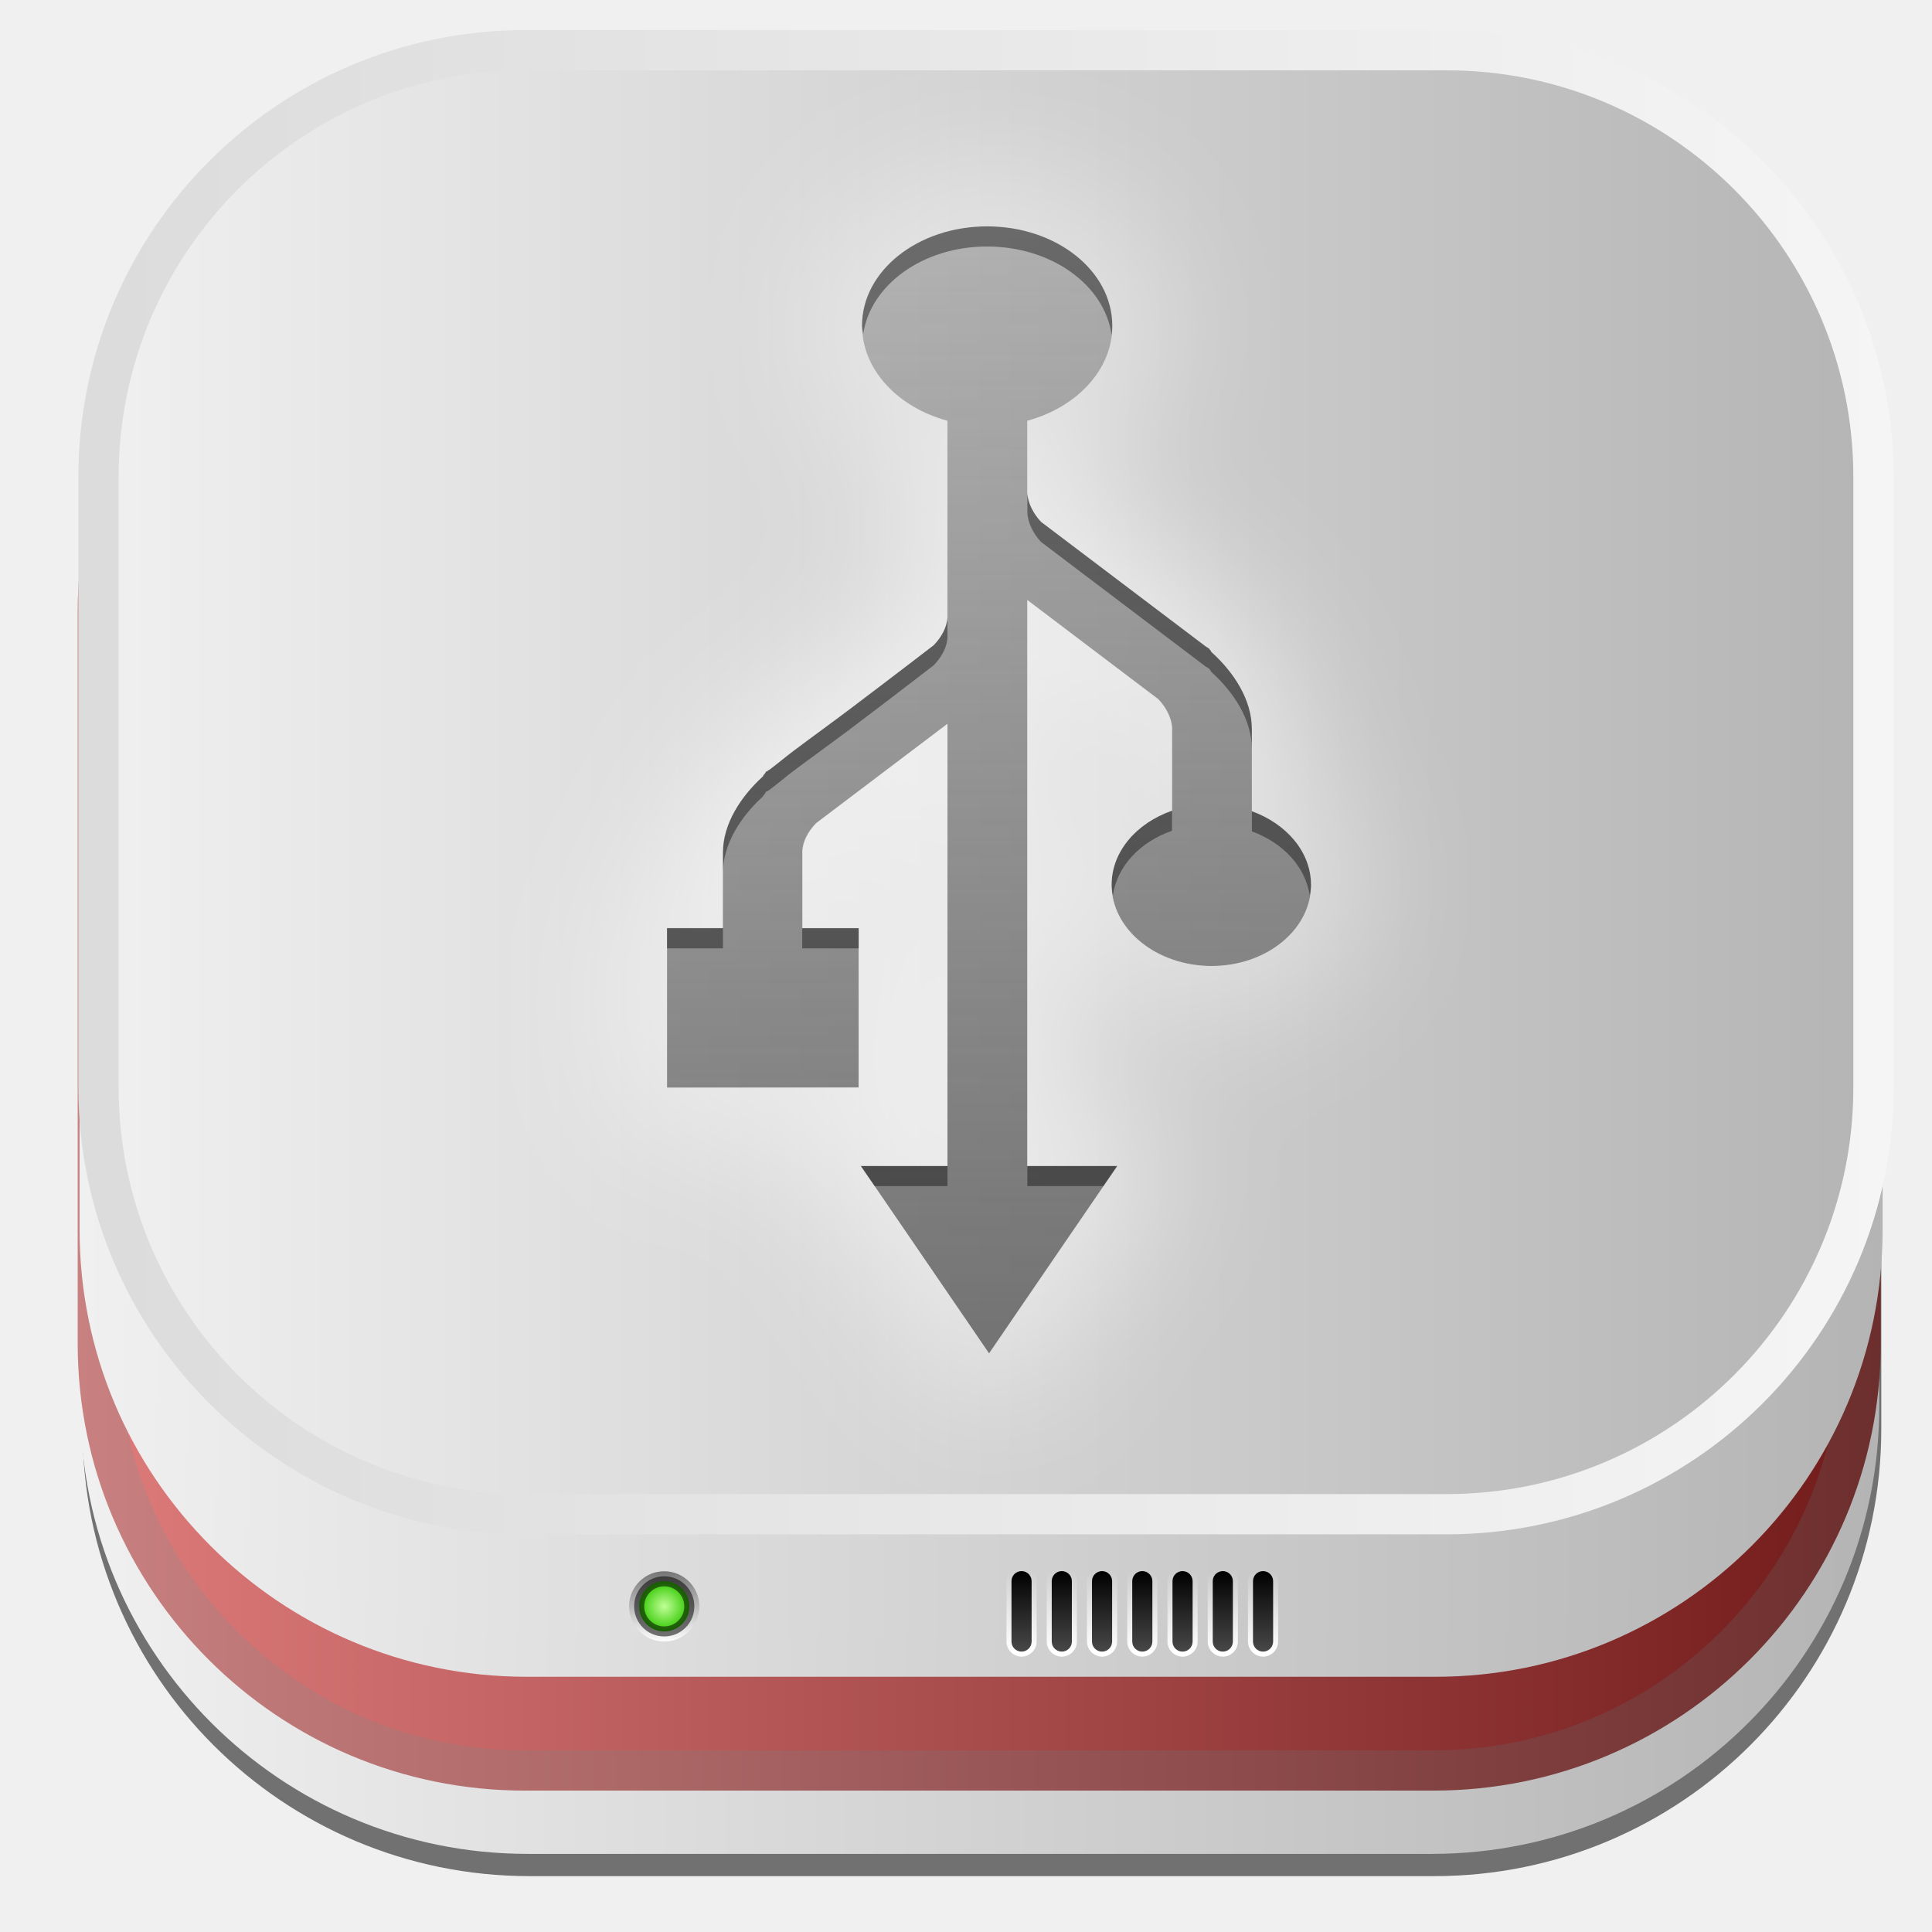
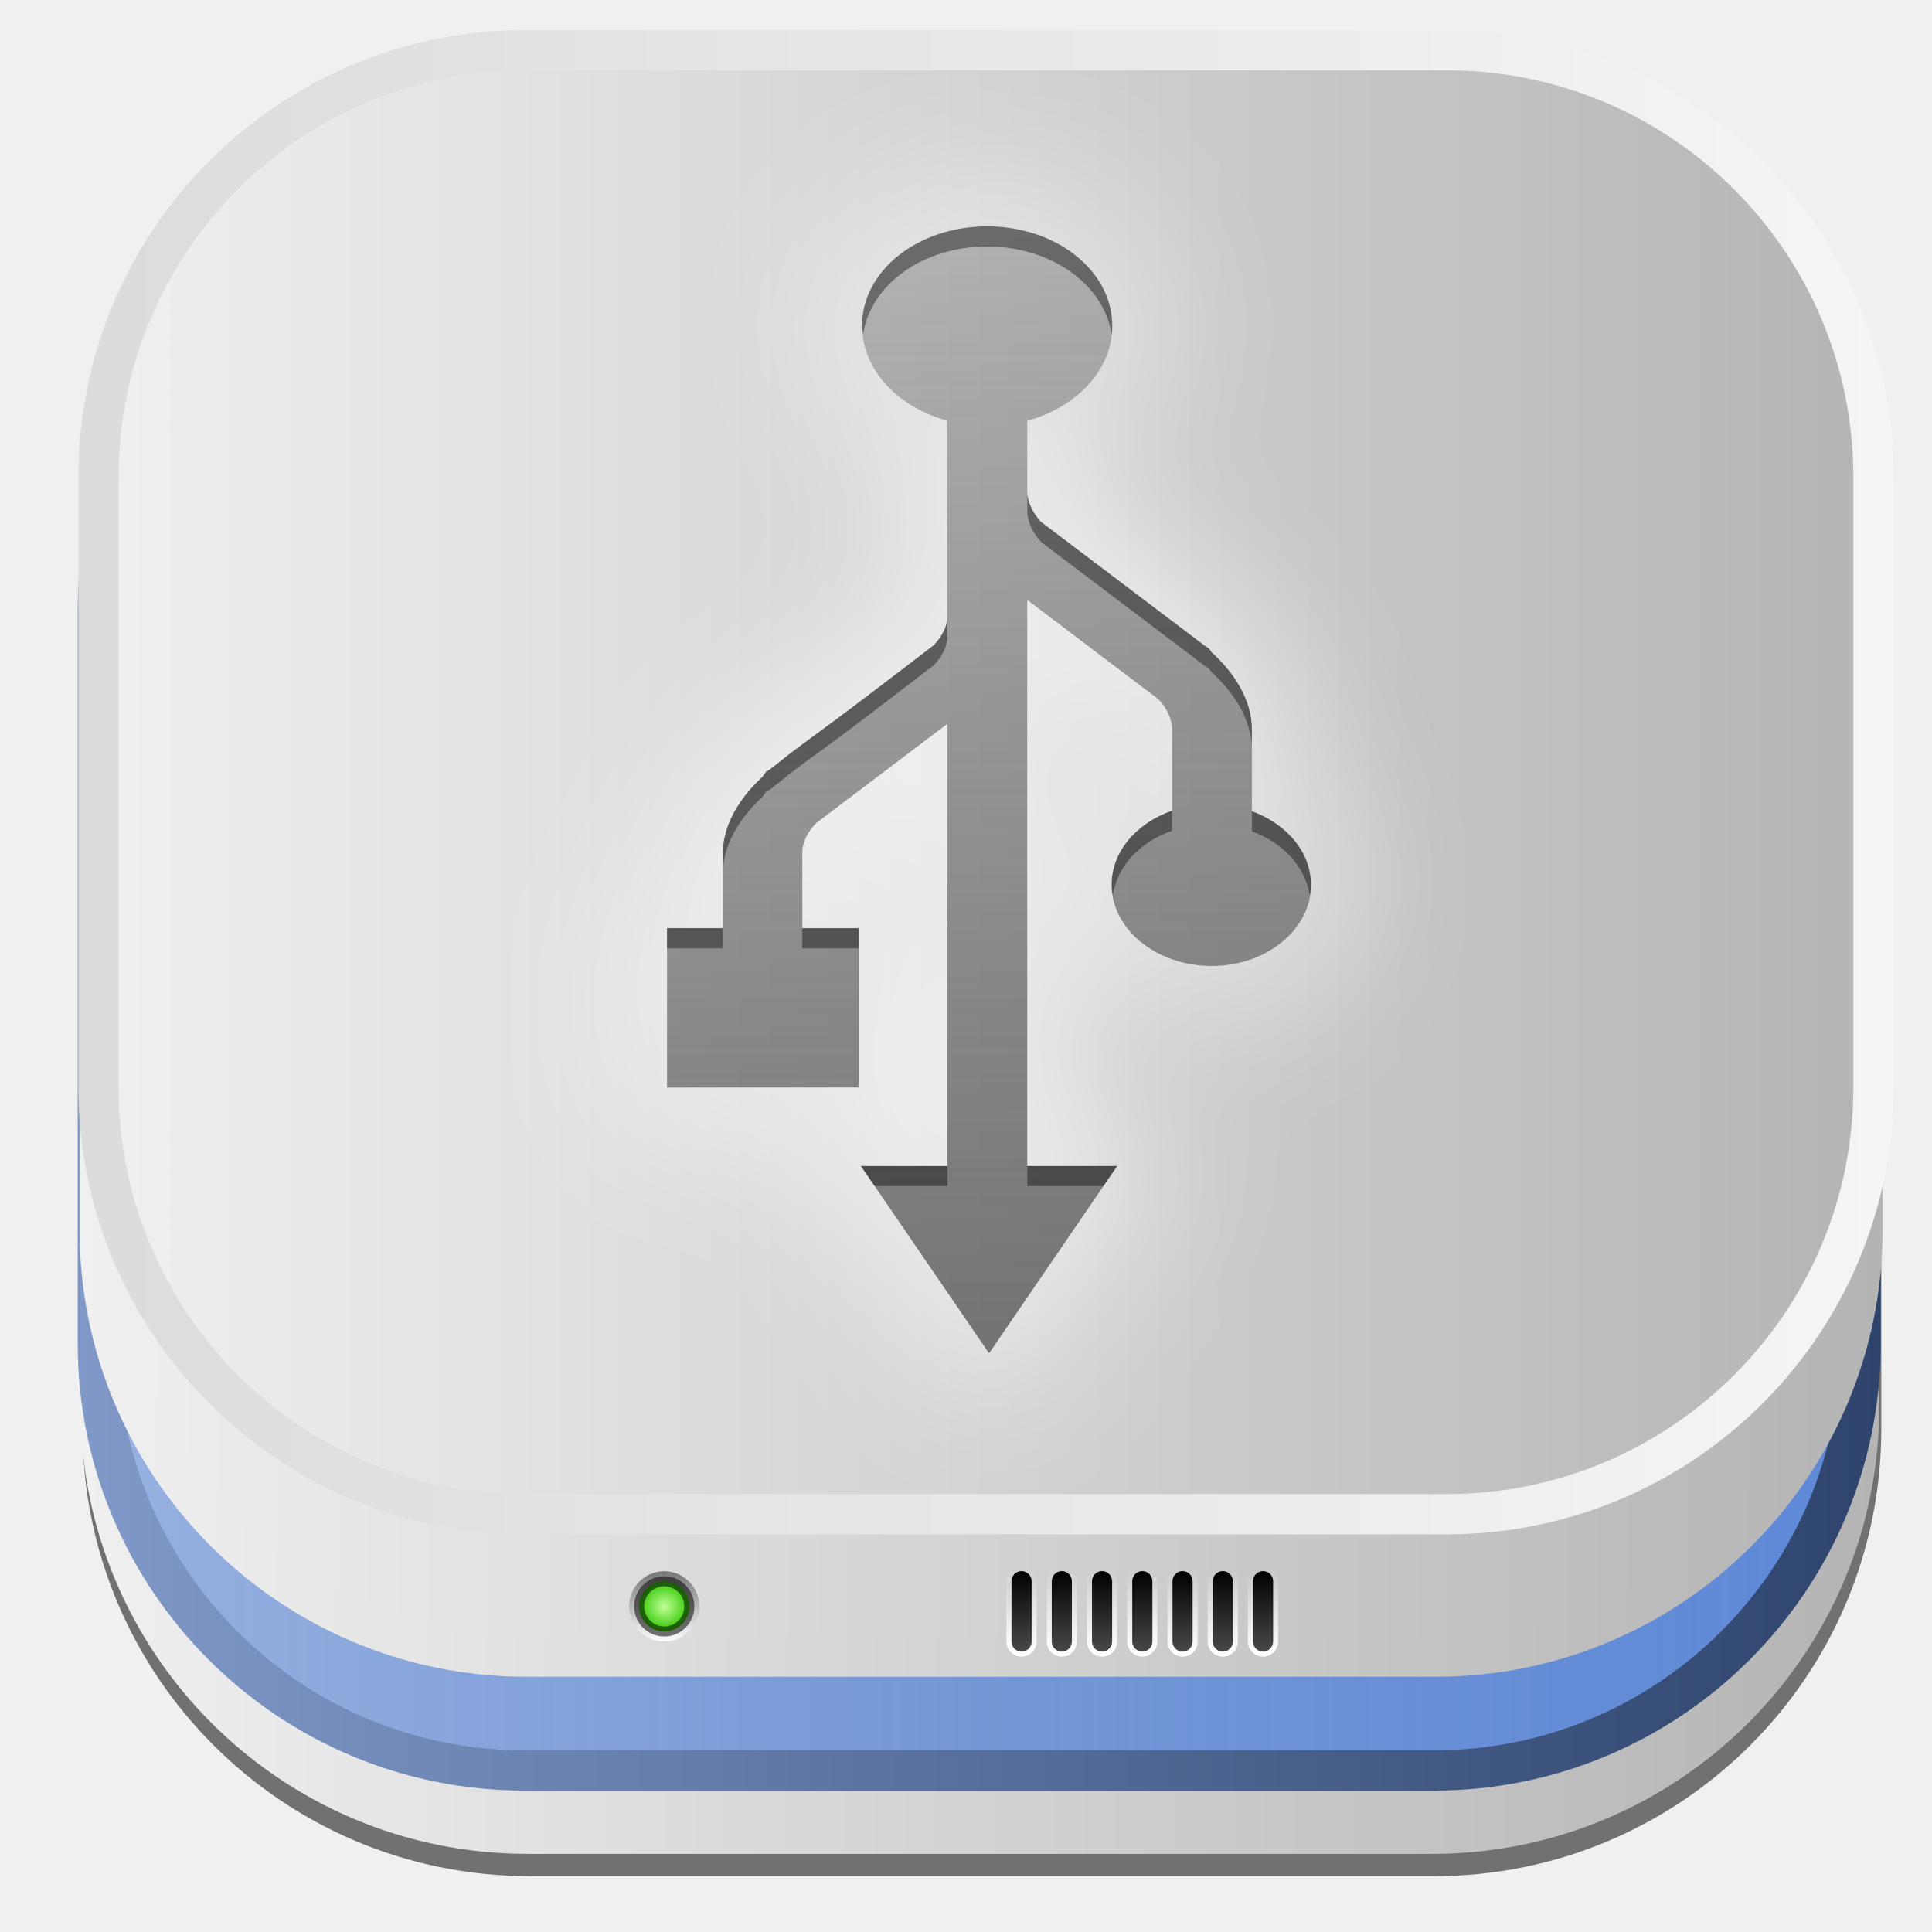
<svg xmlns="http://www.w3.org/2000/svg" xmlns:xlink="http://www.w3.org/1999/xlink" id="svg4511" height="48px" width="48px" version="1.1">
  <defs id="defs4513">
    <filter id="filter3174" color-interpolation-filters="sRGB">
      <feGaussianBlur id="feGaussianBlur3176" stdDeviation="1.71" />
    </filter>
    <linearGradient id="linearGradient3254" y2="7.016" gradientUnits="userSpaceOnUse" x2="45.448" gradientTransform="matrix(1.0059 0 0 .99417 -175.86 -30.712)" y1="92.54" x1="45.448">
      <stop id="stop3750" offset="0" />
      <stop id="stop3752" style="stop-opacity:.588" offset="1" />
    </linearGradient>
    <filter id="filter3174-7" color-interpolation-filters="sRGB">
      <feGaussianBlur id="feGaussianBlur3176-58" stdDeviation="1.71" />
    </filter>
    <linearGradient id="linearGradient8374" y2="7.016" gradientUnits="userSpaceOnUse" x2="45.448" gradientTransform="matrix(1.0059 0 0 .99417 108.29 -24.643)" y1="92.54" x1="45.448">
      <stop id="stop3750-50" offset="0" />
      <stop id="stop3752-42" style="stop-opacity:.588" offset="1" />
    </linearGradient>
    <filter id="filter3174-41" color-interpolation-filters="sRGB">
      <feGaussianBlur id="feGaussianBlur3176-9" stdDeviation="1.71" />
    </filter>
    <linearGradient id="ButtonShadow-6" x1="45.448" gradientUnits="userSpaceOnUse" y1="92.54" gradientTransform="scale(1.0059 .99417)" x2="45.448" y2="7.016">
      <stop id="stop3750-9" offset="0" />
      <stop id="stop3752-33" style="stop-opacity:.588" offset="1" />
    </linearGradient>
    <filter id="filter3174-57" color-interpolation-filters="sRGB">
      <feGaussianBlur id="feGaussianBlur3176-42" stdDeviation="1.71" />
    </filter>
    <filter id="filter3174-76" color-interpolation-filters="sRGB">
      <feGaussianBlur id="feGaussianBlur3176-51" stdDeviation="1.71" />
    </filter>
    <filter id="filter3174-3" color-interpolation-filters="sRGB">
      <feGaussianBlur id="feGaussianBlur3176-47" stdDeviation="1.71" />
    </filter>
    <filter id="filter3174-65" color-interpolation-filters="sRGB">
      <feGaussianBlur id="feGaussianBlur3176-0" stdDeviation="1.71" />
    </filter>
    <linearGradient id="linearGradient10848" y2="-23.714" gradientUnits="userSpaceOnUse" x2="46.689" y1="-23.714" x1="2">
      <stop id="stop4329" style="stop-color:#f0f0f0" offset="0" />
      <stop id="stop4331" style="stop-color:#b4b4b4" offset="1" />
    </linearGradient>
    <linearGradient id="linearGradient10968" y2="7.016" gradientUnits="userSpaceOnUse" x2="45.448" gradientTransform="matrix(1.0059 0 0 .99417 88.061 -64.071)" y1="92.54" x1="45.448">
      <stop id="stop3750-53" offset="0" />
      <stop id="stop3752-85" style="stop-opacity:.588" offset="1" />
    </linearGradient>
    <linearGradient id="linearGradient4327-0">
      <stop id="stop4329-1" style="stop-color:#f0f0f0" offset="0" />
      <stop id="stop4331-2" style="stop-color:#b4b4b4" offset="1" />
    </linearGradient>
    <linearGradient id="linearGradient11027" y2="-23.714" xlink:href="#linearGradient4327-0" gradientUnits="userSpaceOnUse" y1="-23.714" gradientTransform="translate(.084022 .11383)" x2="46.689" x1="2" />
    <linearGradient id="linearGradient11061" y2="-23.714" gradientUnits="userSpaceOnUse" y1="-23.714" gradientTransform="translate(.037143 -2.7143)" x2="46.689" x1="2">
-       <stop id="stop4629" style="stop-color:#de7b7b" offset="0" />
-       <stop id="stop4633" style="stop-color:#721b1b" offset="1" />
+       <stop id="stop4629" style="stop-color:#5e89d8;stop-opacity:0.608;" offset="0" />
+       <stop id="stop4633" style="stop-color:#5e89d8;stop-opacity:1;" offset="1" />
    </linearGradient>
    <linearGradient id="linearGradient11086" y2="-24.286" gradientUnits="userSpaceOnUse" x2="46.327" gradientTransform="translate(.39955)" y1="-24.286" x1="1.53">
-       <stop id="stop3226" style="stop-color:#c88080" offset="0" />
-       <stop id="stop3228" style="stop-color:#6d2e2e" offset="1" />
+       <stop id="stop3226" style="stop-color:#8099c8;stop-opacity:1;" offset="0" />
+       <stop id="stop3228" style="stop-color:#2e446d;stop-opacity:1;" offset="1" />
    </linearGradient>
    <linearGradient id="linearGradient11109" y2="-23.714" xlink:href="#linearGradient4327-0" gradientUnits="userSpaceOnUse" y1="-23.714" gradientTransform="translate(.35675 .6227)" x2="46.689" x1="2" />
    <linearGradient id="linearGradient11134" y2="-21.458" xlink:href="#linearGradient4327-0" gradientUnits="userSpaceOnUse" x2="46.773" y1="-21.458" x1="1.977" />
    <linearGradient id="linearGradient11142" y2="-23.714" xlink:href="#linearGradient4327-0" gradientUnits="userSpaceOnUse" x2="46.689" y1="-23.714" x1="2" />
    <linearGradient id="linearGradient11150" y2="-19.535" gradientUnits="userSpaceOnUse" x2="47.046" y1="-19.535" x1="2.755">
      <stop id="stop3599" style="stop-color:#dcdcdc" offset="0" />
      <stop id="stop3601" style="stop-color:#f5f5f5" offset="1" />
    </linearGradient>
    <filter id="filter3174-34" color-interpolation-filters="sRGB">
      <feGaussianBlur id="feGaussianBlur3176-01" stdDeviation="1.71" />
    </filter>
    <linearGradient id="linearGradient4603" y2="7.016" gradientUnits="userSpaceOnUse" x2="45.448" gradientTransform="matrix(1.0059 0 0 .99417 -25.979 57.897)" y1="92.54" x1="45.448">
      <stop id="stop3750-96" offset="0" />
      <stop id="stop3752-39" style="stop-opacity:.588" offset="1" />
    </linearGradient>
    <filter id="filter3174-2" color-interpolation-filters="sRGB">
      <feGaussianBlur id="feGaussianBlur3176-44" stdDeviation="1.71" />
    </filter>
    <linearGradient id="linearGradient4702" y2="85.062" gradientUnits="userSpaceOnUse" x2="20.179" y1="85.062" x1="16">
      <stop id="stop3378" style="stop-color:#767676" offset="0" />
      <stop id="stop3380" style="stop-color:#fdfdfd" offset="1" />
    </linearGradient>
    <radialGradient id="radialGradient4704" gradientUnits="userSpaceOnUse" cy="85.062" cx="18.089" gradientTransform="matrix(1 0 0 1.0043 0 -.36352)" r="2.089">
      <stop id="stop3368" style="stop-color:#c1ff97" offset="0" />
      <stop id="stop3370" style="stop-color:#30c700" offset="1" />
    </radialGradient>
    <linearGradient id="linearGradient4706" y2="88.011" gradientUnits="userSpaceOnUse" x2="67.071" gradientTransform="matrix(1 0 0 -1 -15.859 216.46)" y1="80" x1="67.071">
      <stop id="stop3739-88" style="stop-color:#fff" offset="0" />
      <stop id="stop3741-16" style="stop-color:#fff;stop-opacity:0" offset="1" />
    </linearGradient>
    <linearGradient id="linearGradient4708" y2="88.011" gradientUnits="userSpaceOnUse" x2="67.071" gradientTransform="translate(-15.859 48.458)" y1="80" x1="67.071">
      <stop id="stop4227" offset="0" />
      <stop id="stop4229" style="stop-color:#484848" offset="1" />
    </linearGradient>
    <filter id="filter4180-8" height="3.83" width="1.229" color-interpolation-filters="sRGB" y="-1.415" x="-.114">
      <feGaussianBlur id="feGaussianBlur4182-1" stdDeviation="3.537" />
    </filter>
    <radialGradient id="radialGradient4138-7" cx="48" gradientUnits="userSpaceOnUse" cy="84" r="30" gradientTransform="matrix(1.0667 0 0 .066667 -3.2 77.4)">
      <stop id="stop3315-1" style="stop-color:#4dbeff" offset="0" />
      <stop id="stop4186-5" style="stop-color:#1379ff;stop-opacity:.65" offset=".672" />
      <stop id="stop3317-6" style="stop-color:#06f;stop-opacity:0" offset="1" />
    </radialGradient>
    <filter id="filter3174-1" color-interpolation-filters="sRGB">
      <feGaussianBlur id="feGaussianBlur3176-512" stdDeviation="1.71" />
    </filter>
    <filter id="filter3536" height="1.287" width="1.483" color-interpolation-filters="sRGB" y="-.143" x="-.242">
      <feGaussianBlur id="feGaussianBlur3538" stdDeviation="3.525" />
    </filter>
    <clipPath id="clipPath3520">
      <path id="path3522" d="m9.938 33.688c-3.223 0-5.844 1.784-5.844 4v67.719c0 2.216 2.62 4 5.844 4h77.625c3.223 0 5.844-1.784 5.844-4v-67.719c0-2.216-2.62-4-5.844-4h-77.625zm37.968 8.312c3.432 0 6.219 2.198 6.219 4.938 0 2.182-1.764 4.054-4.219 4.719v3.562c0.015 0.498 0.299 1.067 0.688 1.469 0.1 0.075 8.192 6.2 8.219 6.219 0.008 0.006 0.023-0.007 0.031 0 0.024 0.018 0.046 0.049 0.062 0.062 0.004 0.004 0.024-0.006 0.031 0 0.007 0.006 0.031 0.062 0.031 0.062 0 0 0.062 0.062 0.062 0.062 0 0 0 0.031 0 0.031 0.012 0.01 0.02 0.021 0.031 0.031 1.096 0.989 2 2.355 2 3.812v4.094c1.724 0.628 2.938 2.024 2.938 3.657 0 2.22-2.204 4.031-4.938 4.031-2.733 0-4.969-1.811-4.969-4.031 0-1.655 1.236-3.072 3-3.688-0-1.047-0-2.379 0-4.094-0.014-0.498-0.297-1.034-0.688-1.438l-6.5-4.938v28.125h4.469l-6.375 9.312-6.375-9.312h4.312v-21.969l-6.531 4.938c-0.395 0.406-0.673 0.909-0.688 1.406v3.812h2.812v7.906h-9.531v-7.906h2.781v-3.75c0-1.442 0.889-2.795 1.969-3.781 0 0 0.021-0.012 0.031-0.031 0.004-0.004-0.004-0.027 0-0.031l0.031-0.031c0-0 0.031-0.031 0.031-0.031 0-0 0.055-0.087 0.062-0.094 0.005-0.004-0.005-0.027 0-0.031 0.015-0.013 0.071-0.014 0.094-0.031 0.008-0.011 0.023-0.025 0.031-0.031 0.016-0.012 0.032-0.008 0.062-0.031 0.062-0.047 0.167-0.132 0.281-0.219 0.229-0.173 0.517-0.425 0.906-0.719 0.779-0.588 1.839-1.343 2.875-2.125 2.046-1.544 4.044-3.087 4.094-3.125 0.393-0.403 0.672-0.909 0.688-1.406v-6.156c-0.003-0.044-0-0.022 0-0.031 0-0.009-0-0.038 0-0.031v-3.531c-2.454-0.665-4.248-2.537-4.248-4.719 0-2.74 2.785-4.938 6.218-4.938z" style="fill:#fff" />
    </clipPath>
    <filter id="filter4180-5" height="3.83" width="1.229" color-interpolation-filters="sRGB" y="-1.415" x="-.114">
      <feGaussianBlur id="feGaussianBlur4182-16" stdDeviation="3.537" />
    </filter>
    <filter id="filter3174-10" color-interpolation-filters="sRGB">
      <feGaussianBlur id="feGaussianBlur3176-017" stdDeviation="1.71" />
    </filter>
    <linearGradient id="linearGradient5775" y2="62.971" gradientUnits="userSpaceOnUse" x2="24.668" gradientTransform="matrix(0 .67664 -.84794 0 101.4 -4.6916)" y1="62.971" x1="105.56">
      <stop id="stop3769-4" style="stop-color:#4d4d4d;stop-opacity:.707" offset="0" />
      <stop id="stop3771-0" style="stop-color:#4d4d4d;stop-opacity:.252" offset="1" />
    </linearGradient>
  </defs>
  <g id="layer1">
    <rect id="rect810-9" style="opacity:.53;stroke:#000;fill:#333" transform="scale(1,-1)" ry="10.607" height="43.689" width="43.689" y="-46.112" x="2.551" />
    <rect id="rect810" style="stroke:url(#linearGradient11142);fill:url(#linearGradient10848)" transform="scale(1,-1)" ry="10.607" height="43.689" width="43.689" y="-45.559" x="2.5" />
    <rect id="rect3745" style="opacity:.9;filter:url(#filter3174);display:none;fill:url(#linearGradient3254)" rx="6" ry="6" height="85" width="86" y="-23.712" x="-170.86" />
    <rect id="rect3745-1" style="opacity:.9;filter:url(#filter3174-7);display:none;fill:url(#linearGradient8374)" rx="6" ry="6" height="85" width="86" y="-17.643" x="113.29" />
    <g id="layer2" style="display:none" transform="translate(-111.44 -124.36)">
      <rect id="rect3745-9" style="opacity:.9;filter:url(#filter3174-41);fill:url(#ButtonShadow-6)" rx="6" ry="6" height="85" width="86" y="7" x="5" />
    </g>
    <g id="layer2-7" style="display:none" transform="translate(-218.05 -238.16)">
      <rect id="rect3745-2" style="opacity:.9;filter:url(#filter3174-57);fill:url(#ButtonShadow-6)" rx="6" ry="6" height="85" width="86" y="7" x="5" />
    </g>
    <g id="layer2-1" style="display:none" transform="translate(-106.2 -48.076)">
      <path id="rect3745-24" style="opacity:.9;filter:url(#filter3174-76);fill:url(#ButtonShadow-6)" d="m11 7c-3.324 0-6 2.676-6 6v73c0 3.324 2.676 6 6 6h74c3.324 0 6-2.676 6-6v-73c0-3.324-2.676-6-6-6h-5v2.5c1.47 0.741 2.5 2.242 2.5 4 0 2.484-2.016 4.5-4.5 4.5s-4.5-2.016-4.5-4.5c0-1.758 1.03-3.259 2.5-4v-2.5h-8v2.5c1.47 0.741 2.5 2.242 2.5 4 0 2.484-2.016 4.5-4.5 4.5s-4.5-2.016-4.5-4.5c0-1.758 1.03-3.259 2.5-4v-2.5h-8v2.5c1.47 0.741 2.5 2.242 2.5 4 0 2.484-2.016 4.5-4.5 4.5s-4.5-2.016-4.5-4.5c0-1.758 1.03-3.259 2.5-4v-2.5h-8v2.5c1.47 0.741 2.5 2.242 2.5 4 0 2.484-2.016 4.5-4.5 4.5s-4.5-2.016-4.5-4.5c0-1.758 1.03-3.259 2.5-4v-2.5h-8v2.5c1.47 0.741 2.5 2.242 2.5 4 0 2.484-2.016 4.5-4.5 4.5s-4.5-2.016-4.5-4.5c0-1.758 1.03-3.259 2.5-4v-2.5h-8v2.5c1.47 0.741 2.5 2.242 2.5 4 0 2.484-2.016 4.5-4.5 4.5s-4.5-2.016-4.5-4.5c0-1.758 1.03-3.259 2.5-4v-2.5h-5z" />
    </g>
    <g id="layer2-0" style="display:none" transform="translate(28.835 -121.51)">
      <rect id="rect3745-5" style="opacity:.9;filter:url(#filter3174-3);fill:url(#ButtonShadow-6)" rx="6" ry="6" height="85" width="86" y="7" x="5" />
    </g>
    <rect id="rect3745-19" style="opacity:.9;filter:url(#filter3174-65);display:none;fill:url(#linearGradient10968)" rx="6" ry="6" height="85" width="86" y="-57.071" x="93.061" />
    <rect id="rect810-4-0" style="stroke:url(#linearGradient11086);fill:url(#linearGradient11061)" transform="scale(1,-1)" ry="10.607" height="39.403" width="43.796" y="-43.987" x="2.43" />
    <rect id="rect810-4" style="stroke:url(#linearGradient11134);fill:url(#linearGradient11027)" transform="scale(1,-1)" ry="10.607" height="39.403" width="43.796" y="-41.159" x="2.477" />
    <rect id="rect810-4-8" style="stroke:url(#linearGradient11150);fill:url(#linearGradient11109)" transform="scale(1,-1)" ry="10.607" height="36.373" width="44.099" y="-37.62" x="2.447" />
    <rect id="rect3745-51" style="opacity:.9;filter:url(#filter3174-34);display:none;fill:url(#linearGradient4603)" rx="6" ry="6" height="85" width="86" y="64.897" x="-20.979" />
    <g id="layer2-3" style="display:none" transform="translate(-13.859 48.458)">
      <rect id="rect3745-7" style="opacity:.9;filter:url(#filter3174-2);fill:url(#ButtonShadow-6)" rx="6" ry="6" height="85" width="86" y="7" x="5" />
    </g>
    <g id="g4674" transform="matrix(.25 0 0 .25 15.095 6.9188)">
      <g id="g3318" transform="translate(-13.859 48.458)">
        <path id="path3374" style="fill:url(#linearGradient4702)" transform="matrix(0 1.6709 1.6638 0 -122.04 53.283)" d="m20.179 85.062a2.089 2.098 0 1 1 -4.179 0 2.089 2.098 0 1 1 4.179 0z" />
        <path id="path3364" style="stroke-opacity:.532;stroke:#000;stroke-linecap:square;stroke-width:.841;fill:url(#radialGradient4704)" transform="matrix(1.1923 0 0 1.1872 -2.0769 -17.48)" d="m20.179 85.062a2.089 2.098 0 1 1 -4.179 0 2.089 2.098 0 1 1 4.179 0z" />
      </g>
      <path id="path4237" style="fill:url(#linearGradient4706)" d="m41.141 136.96c-0.818 0-1.5-0.682-1.5-1.5v-6c0-0.818 0.682-1.5 1.5-1.5s1.5 0.682 1.5 1.5v6c0 0.818-0.682 1.5-1.5 1.5zm4 0c-0.818 0-1.5-0.682-1.5-1.5v-6c0-0.818 0.682-1.5 1.5-1.5s1.5 0.682 1.5 1.5v6c0 0.818-0.682 1.5-1.5 1.5zm4 0c-0.818 0-1.5-0.682-1.5-1.5v-6c0-0.818 0.682-1.5 1.5-1.5s1.5 0.682 1.5 1.5v6c0 0.818-0.682 1.5-1.5 1.5zm4 0c-0.818 0-1.5-0.682-1.5-1.5v-6c0-0.818 0.682-1.5 1.5-1.5s1.5 0.682 1.5 1.5v6c0 0.818-0.682 1.5-1.5 1.5zm4 0c-0.818 0-1.5-0.682-1.5-1.5v-6c0-0.818 0.682-1.5 1.5-1.5s1.5 0.682 1.5 1.5v6c0 0.818-0.682 1.5-1.5 1.5zm4 0c-0.818 0-1.5-0.682-1.5-1.5v-6c0-0.818 0.682-1.5 1.5-1.5s1.5 0.682 1.5 1.5v6c0 0.818-0.682 1.5-1.5 1.5zm4 0c-0.818 0-1.5-0.682-1.5-1.5v-6c0-0.818 0.682-1.5 1.5-1.5s1.5 0.682 1.5 1.5v6c0 0.818-0.682 1.5-1.5 1.5z" />
      <path id="rect4210" style="fill:url(#linearGradient4708)" d="m41.141 128.46c-0.554 0-1 0.446-1 1v6c0 0.554 0.446 1 1 1s1-0.446 1-1v-6c0-0.554-0.446-1-1-1zm4 0c-0.554 0-1 0.446-1 1v6c0 0.554 0.446 1 1 1s1-0.446 1-1v-6c0-0.554-0.446-1-1-1zm4 0c-0.554 0-1 0.446-1 1v6c0 0.554 0.446 1 1 1s1-0.446 1-1v-6c0-0.554-0.446-1-1-1zm4 0c-0.554 0-1 0.446-1 1v6c0 0.554 0.446 1 1 1s1-0.446 1-1v-6c0-0.554-0.446-1-1-1zm4 0c-0.554 0-1 0.446-1 1v6c0 0.554 0.446 1 1 1s1-0.446 1-1v-6c0-0.554-0.446-1-1-1zm4 0c-0.554 0-1 0.446-1 1v6c0 0.554 0.446 1 1 1s1-0.446 1-1v-6c0-0.554-0.446-1-1-1zm4 0c-0.554 0-1 0.446-1 1v6c0 0.554 0.446 1 1 1s1-0.446 1-1v-6c0-0.554-0.446-1-1-1z" />
    </g>
    <g id="layer2-75" style="display:none" transform="translate(-10.286 84.214)">
      <rect id="rect3745-20" style="opacity:.9;filter:url(#filter3174-1);fill:url(#ButtonShadow-6)" rx="6" ry="6" height="85" width="86" y="7" x="5" />
    </g>
    <g id="layer5-3" style="display:none" transform="translate(-10.286 84.214)">
      <rect id="rect3323" style="opacity:.6;filter:url(#filter4180-8);display:inline;fill:#06f" rx="6.744" ry="6" height="6" width="74.179" y="80" x="10.911" />
      <rect id="rect3311" style="fill:url(#radialGradient4138-7);display:inline" rx="5.818" ry="4" height="4" width="64" y="81" x="16" />
    </g>
    <g id="layer2-37" style="display:none" transform="translate(22.857 122.64)">
      <rect id="rect3745-6" style="opacity:.9;filter:url(#filter3174-10);fill:url(#ButtonShadow-6)" rx="6" ry="6" height="85" width="86" y="7" x="5" />
    </g>
    <g id="layer5-2" style="display:none" transform="translate(22.857 122.64)">
      <rect id="rect3323-7" style="opacity:.6;filter:url(#filter4180-5);display:inline;fill:#06f" rx="6.744" ry="6" height="6" width="74.179" y="80" x="10.911" />
      <rect id="rect3311-0" style="fill:url(#radialGradient4138-7);display:inline" rx="5.818" ry="4" height="4" width="64" y="81" x="16" />
    </g>
    <g id="layer4-8" transform="matrix(.5 0 0 .5 .57143 -.37606)">
      <path id="path1334" style="fill:url(#linearGradient5775)" d="m64 44.713c0-1.633-1.215-3.031-2.938-3.659v-4.077c0-1.457-0.912-2.83-2.008-3.818-0.012-0.011-0.013-0.029-0.024-0.04v-0.02c-0-0-0.049-0.06-0.049-0.06-0-0-0.042-0.054-0.049-0.06-0.007-0.006-0.02 0.004-0.024 0-0.004-0.004 0.004-0.016 0-0.02-0.017-0.014-0.049-0.021-0.073-0.04-0.008-0.007-0.016-0.013-0.024-0.02-0.026-0.019-8.127-6.149-8.226-6.224-0.389-0.401-0.671-0.954-0.686-1.452v-3.56c2.455-0.665 4.236-2.531 4.236-4.713 0-2.739-2.787-4.951-6.219-4.951-3.433 0-6.219 2.212-6.219 4.952 0 2.182 1.78 4.048 4.236 4.713v3.52c0-0.007 0 0.031 0 0.04-0 0.009-0.003-0.004 0 0.04v6.145c-0.016 0.497-0.293 1.009-0.686 1.412-0.05 0.037-2.042 1.558-4.089 3.102-1.036 0.782-2.085 1.56-2.865 2.148-0.39 0.294-0.702 0.543-0.93 0.716-0.114 0.086-0.207 0.152-0.269 0.199-0.031 0.023-0.057 0.028-0.073 0.04-0.008 0.006-0.017 0.029-0.024 0.04-0.022 0.018-0.058 0.027-0.073 0.04-0.005 0.004 0.005 0.016 0 0.02-0.005 0.004-0.017-0.007-0.024 0s-0.049 0.079-0.049 0.08c-0 0-0.049 0.04-0.049 0.04v0.02l-0.024 0.02c-0.004 0.004 0.004 0.016 0 0.02-0.01 0.02-0.024 0.04-0.024 0.04-1.079 0.987-1.983 2.336-1.983 3.778v3.739h-2.767v7.935h9.517v-7.935h-2.784v-3.798c0.014-0.497 0.291-1.006 0.686-1.412l6.513-4.932v21.974h-4.296l6.365 9.307 6.366-9.307h-4.469v-28.119l6.513 4.912c0.39 0.403 0.671 0.954 0.686 1.452 0 1.714-0 3.049 0 4.097-1.764 0.616-3.011 2.024-3.011 3.679 0 2.22 2.237 4.037 4.97 4.037 2.734 0 4.946-1.817 4.946-4.037z" />
      <path id="path3504" style="opacity:.4" d="m47.906 12c-3.433 0-6.219 2.198-6.219 4.938 0 0.137 0.049 0.272 0.062 0.406 0.373-2.454 2.979-4.344 6.156-4.344 3.204 0 5.851 1.921 6.188 4.406 0.018-0.153 0.031-0.311 0.031-0.468 0-2.74-2.787-4.938-6.219-4.938zm2 13.219v1c0.015 0.498 0.299 1.067 0.688 1.469 0.1 0.075 8.192 6.2 8.219 6.219 0.008 0.006 0.023-0.007 0.031 0 0.024 0.018 0.046 0.049 0.062 0.062 0.004 0.004 0.024-0.006 0.031 0 0.007 0.006 0.031 0.062 0.031 0.062 0 0 0.062 0.062 0.062 0.062 0 0 0 0.031 0 0.031 0.012 0.01 0.02 0.021 0.031 0.031 1.096 0.989 2 2.355 2 3.812v-1c0-1.457-0.904-2.824-2-3.812-0.012-0.011-0.02-0.021-0.031-0.031 0 0 0-0.031 0-0.031-0-0-0.062-0.062-0.062-0.062-0-0-0.024-0.056-0.031-0.062-0.007-0.006-0.027 0.004-0.031 0-0.017-0.014-0.039-0.044-0.062-0.062-0.008-0.007-0.023 0.006-0.031 0-0.026-0.019-8.119-6.143-8.219-6.219-0.389-0.401-0.673-0.971-0.688-1.469zm-3.969 6.188c-0.016 0.497-0.295 1.003-0.688 1.406-0.05 0.037-2.047 1.581-4.094 3.125-1.036 0.782-2.096 1.537-2.875 2.125-0.39 0.294-0.678 0.546-0.906 0.719-0.114 0.086-0.219 0.172-0.281 0.219-0.031 0.023-0.046 0.019-0.062 0.031-0.008 0.006-0.023 0.021-0.031 0.031-0.022 0.018-0.078 0.018-0.094 0.031-0.005 0.004 0.005 0.027 0 0.031-0.007 0.007-0.062 0.094-0.062 0.094-0 0-0.031 0.031-0.031 0.031 0 0-0.031 0.031-0.031 0.031-0.004 0.004 0.004 0.027 0 0.031-0.01 0.02-0.031 0.031-0.031 0.031-1.079 0.987-1.969 2.339-1.969 3.781v1c0-1.442 0.889-2.795 1.969-3.781 0 0 0.021-0.012 0.031-0.031 0.004-0.004-0.004-0.027 0-0.031l0.031-0.031c0-0 0.031-0.031 0.031-0.031 0-0 0.055-0.087 0.062-0.094 0.005-0.004-0.005-0.027 0-0.031 0.015-0.013 0.071-0.014 0.094-0.031 0.008-0.011 0.023-0.025 0.031-0.031 0.016-0.012 0.032-0.008 0.062-0.031 0.062-0.047 0.167-0.132 0.281-0.219 0.229-0.173 0.517-0.425 0.906-0.719 0.779-0.588 1.839-1.343 2.875-2.125 2.046-1.544 4.044-3.087 4.094-3.125 0.393-0.403 0.672-0.909 0.688-1.406v-1zm11.156 9.625c-1.764 0.616-3 2.032-3 3.688 0 0.182 0.033 0.355 0.062 0.531 0.207-1.453 1.339-2.661 2.938-3.219-0-0.256 0-0.709 0-1zm3.969 0.031v1c1.553 0.566 2.665 1.763 2.875 3.188 0.029-0.176 0.063-0.349 0.063-0.531 0-1.633-1.214-3.029-2.938-3.657zm-29.062 5.813v1h2.781v-1h-2.781zm6.719 0v1h2.812v-1h-2.812zm2.906 11.812 0.688 1h3.625v-1h-4.312zm8.281 0v1h3.781l0.688-1h-4.469z" />
      <path id="path3518" style="opacity:.8;filter:url(#filter3536);stroke:#fff;stroke-width:3;fill:none" d="m64 74.713c0-1.633-1.215-3.031-2.938-3.659v-4.077c0-1.457-0.912-2.83-2.008-3.818-0.012-0.011-0.013-0.029-0.024-0.04v-0.02c-0-0-0.049-0.06-0.049-0.06-0-0-0.042-0.054-0.049-0.06-0.007-0.006-0.02 0.004-0.024 0-0.004-0.004 0.004-0.016 0-0.02-0.017-0.014-0.049-0.021-0.073-0.04-0.008-0.007-0.016-0.013-0.024-0.02-0.026-0.019-8.127-6.149-8.226-6.224-0.389-0.401-0.671-0.954-0.686-1.452v-3.56c2.455-0.665 4.236-2.531 4.236-4.713 0-2.739-2.787-4.951-6.219-4.951-3.433 0-6.219 2.212-6.219 4.952 0 2.182 1.78 4.048 4.236 4.713v3.52c0-0.007 0 0.031 0 0.04-0 0.009-0.003-0.004 0 0.04v6.145c-0.016 0.497-0.293 1.009-0.686 1.412-0.05 0.037-2.042 1.558-4.089 3.102-1.036 0.782-2.085 1.56-2.865 2.148-0.39 0.294-0.702 0.543-0.93 0.716-0.114 0.086-0.207 0.152-0.269 0.199-0.031 0.023-0.057 0.028-0.073 0.04-0.008 0.006-0.017 0.029-0.024 0.04-0.022 0.018-0.058 0.027-0.073 0.04-0.005 0.004 0.005 0.016 0 0.02-0.005 0.004-0.017-0.007-0.024 0s-0.049 0.079-0.049 0.08c-0 0-0.049 0.04-0.049 0.04v0.02l-0.024 0.02c-0.004 0.004 0.004 0.016 0 0.02-0.01 0.02-0.024 0.04-0.024 0.04-1.079 0.987-1.983 2.336-1.983 3.778v3.739h-2.767v7.935h9.517v-7.935h-2.784v-3.798c0.014-0.497 0.291-1.006 0.686-1.412l6.513-4.932v21.974h-4.296l6.365 9.307 6.366-9.307h-4.469v-28.119l6.513 4.912c0.39 0.403 0.671 0.954 0.686 1.452 0 1.714-0 3.049 0 4.097-1.764 0.616-3.011 2.024-3.011 3.679 0 2.22 2.237 4.037 4.97 4.037 2.734 0 4.946-1.817 4.946-4.037z" clip-path="url(#clipPath3520)" transform="translate(0,-30)" />
    </g>
  </g>
</svg>
